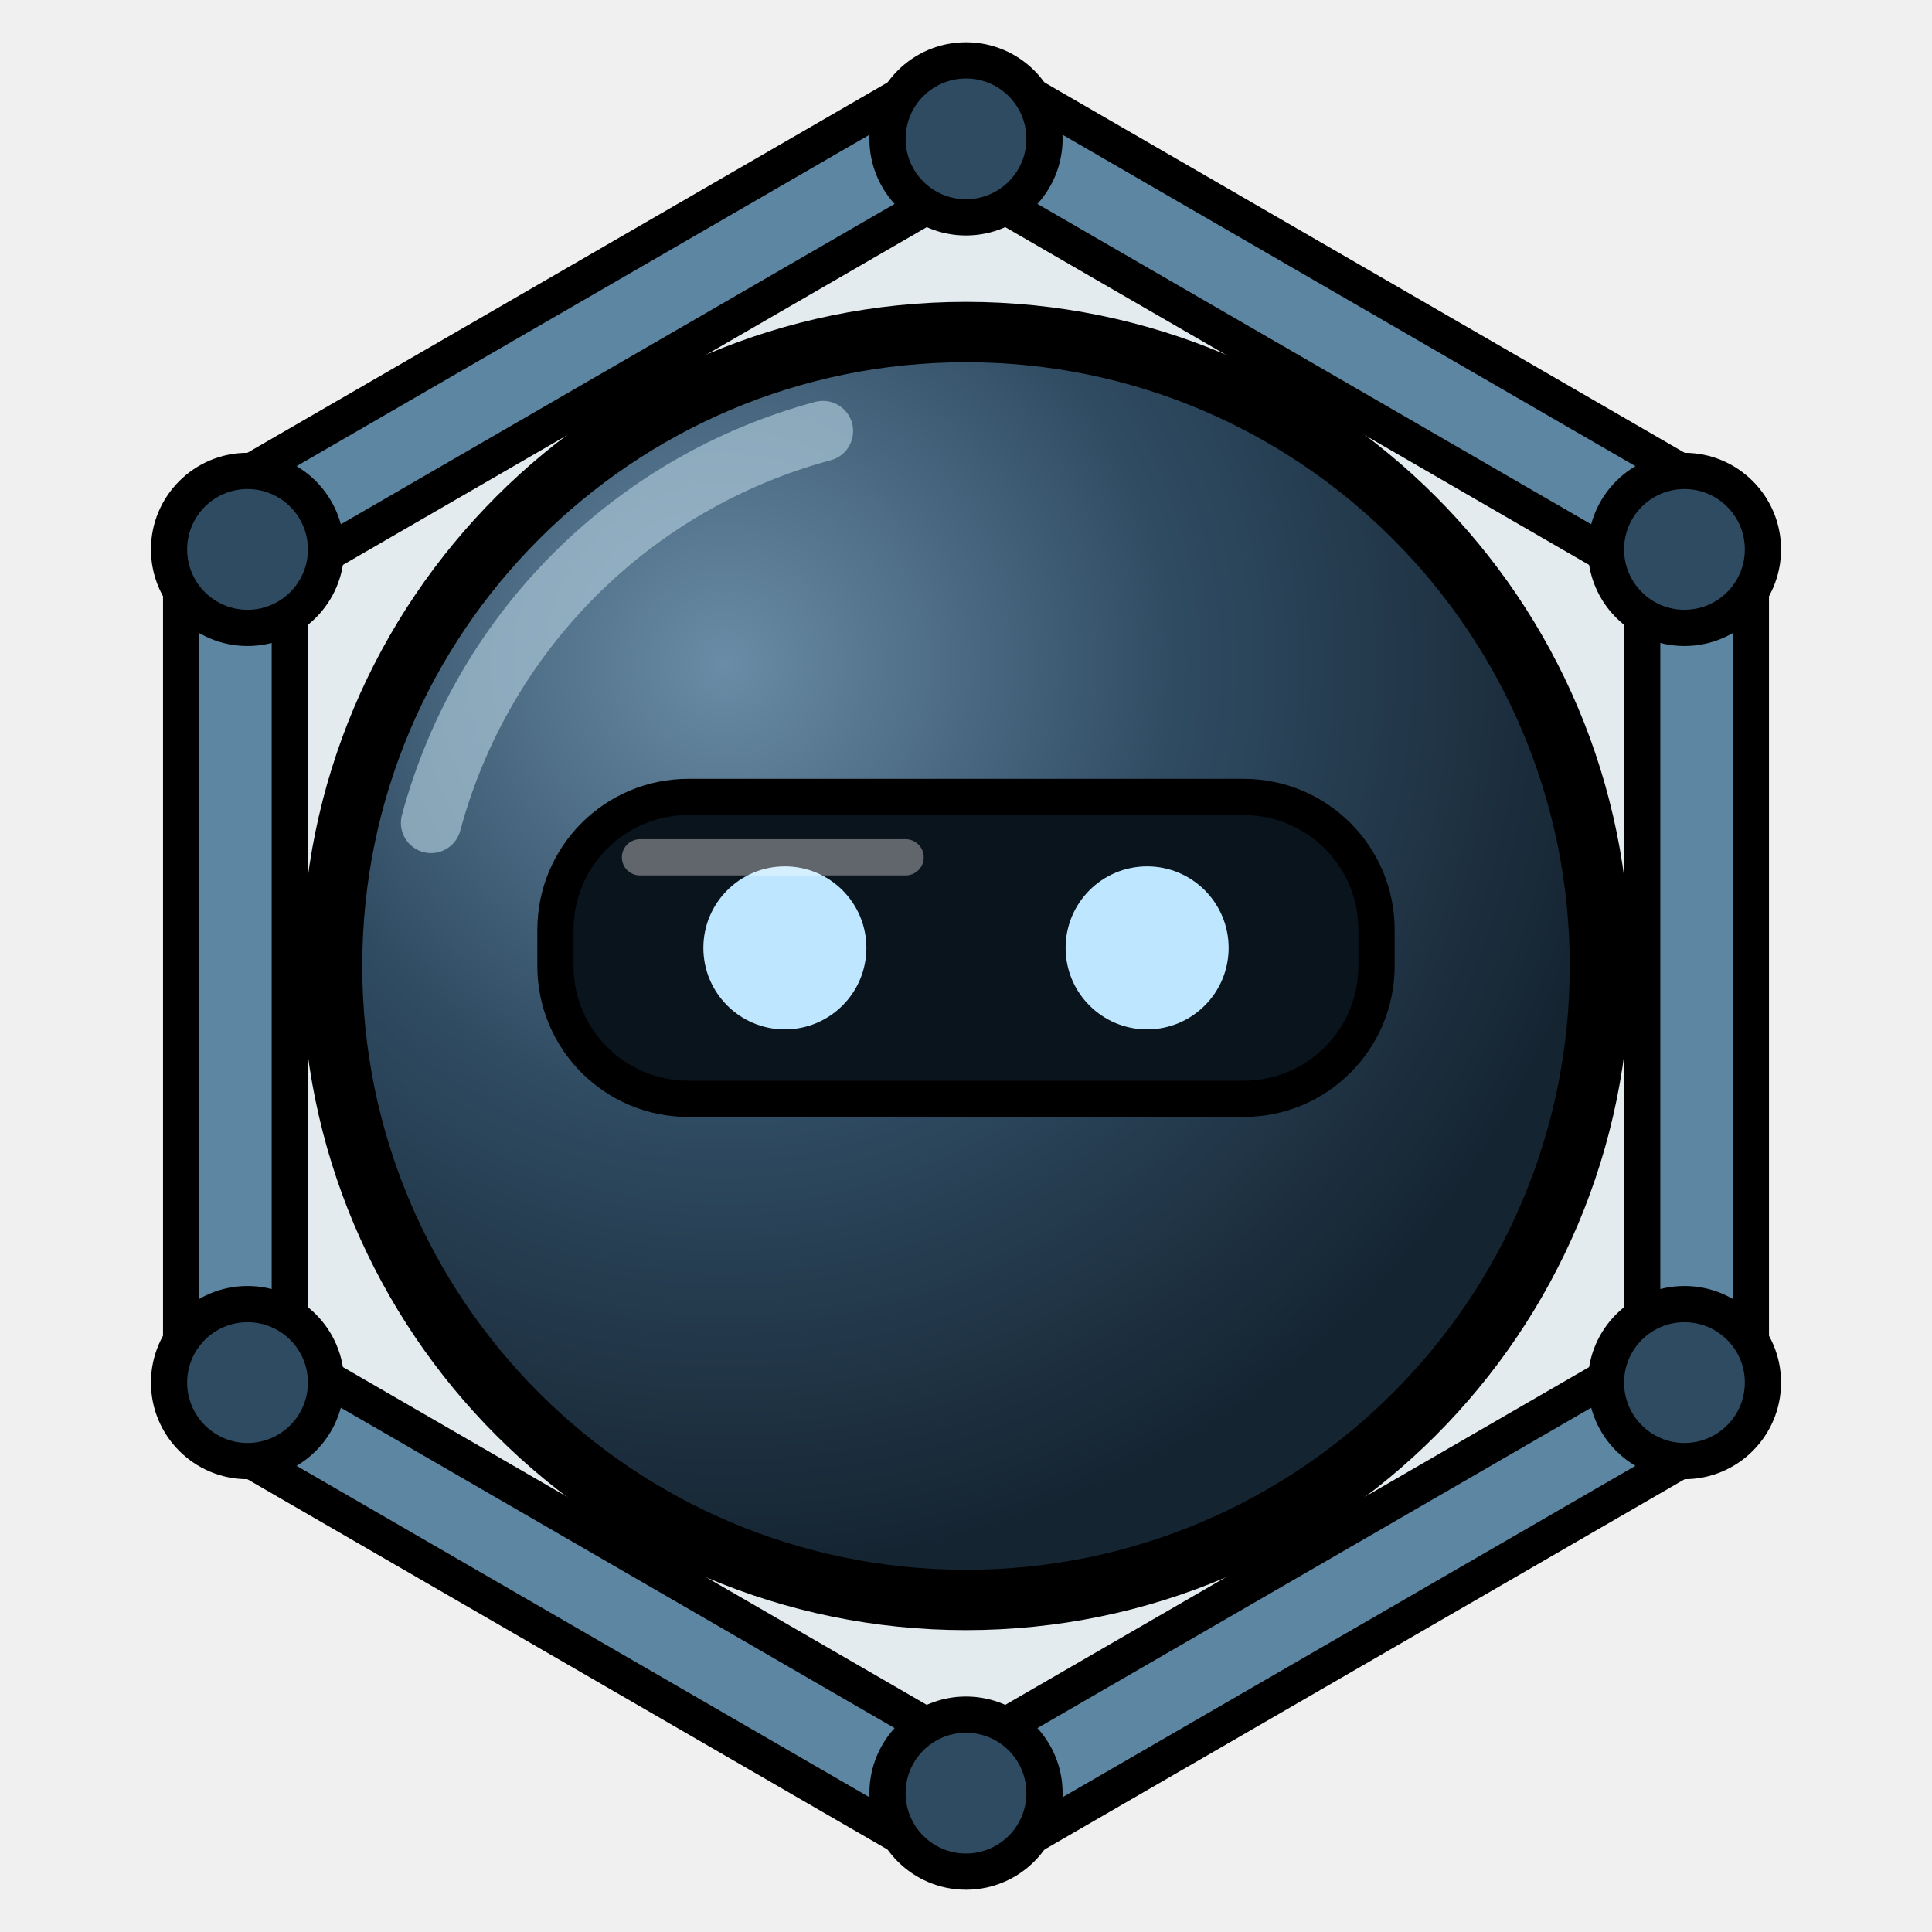
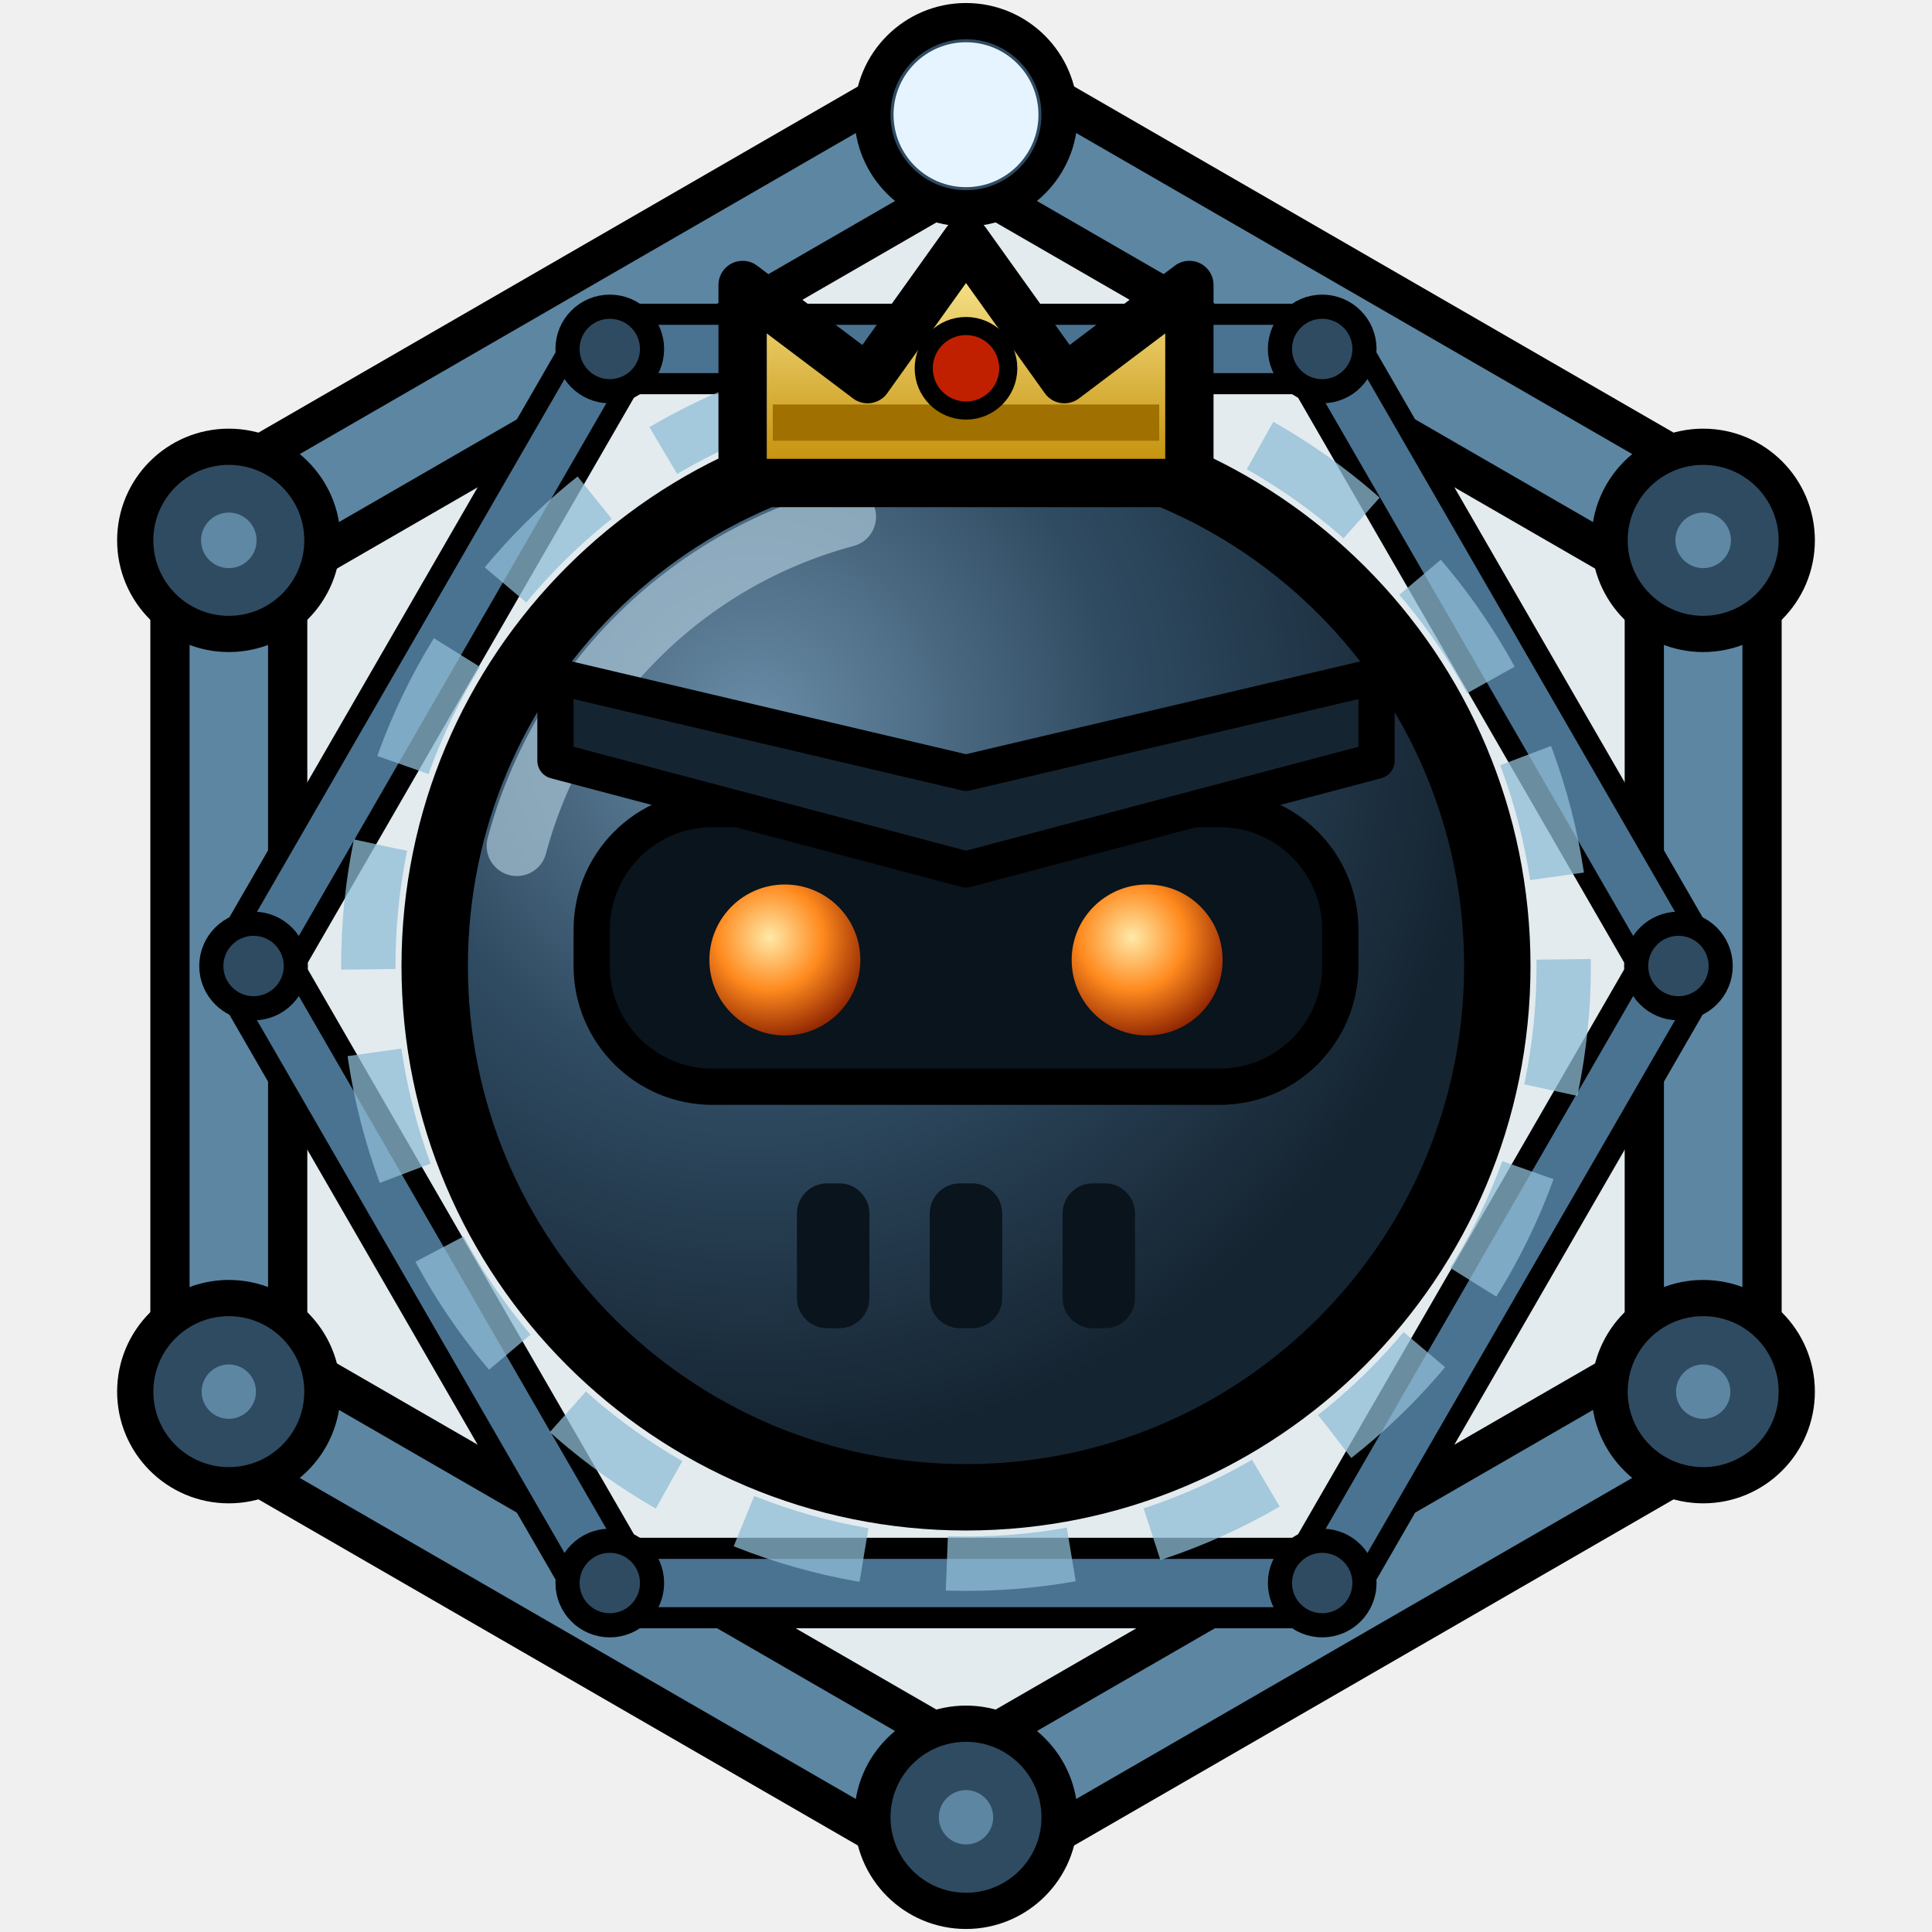
<svg xmlns="http://www.w3.org/2000/svg" viewBox="0 0 32 32">
  <defs>
-     <radialGradient id="shell" cx="12" cy="11" r="15" gradientUnits="userSpaceOnUse">
+     <linearGradient id="gold" x1="0" y1="0" x2="0" y2="1">
+       <stop offset="0" stop-color="#fff0a0" />
+       <stop offset="1" stop-color="#c08a00" />
+     </linearGradient>
+     <radialGradient id="goldr" cx="0.35" cy="0.35" r="0.8">
+       <stop offset="0" stop-color="#fff6c0" />
+       <stop offset="0.6" stop-color="#e0b030" />
+       <stop offset="1" stop-color="#8a6000" />
+     </radialGradient>
+     <radialGradient id="ember" cx="0.4" cy="0.35" r="0.7">
+       <stop offset="0" stop-color="#ffe9a8" />
+       <stop offset="0.5" stop-color="#ff8a1e" />
+       <stop offset="1" stop-color="#8a2000" />
+     </radialGradient>
+     <radialGradient id="shell" cx="12.5" cy="12" r="12" gradientUnits="userSpaceOnUse">
      <stop offset="0" stop-color="#6a8ca6" />
      <stop offset="0.5" stop-color="#2f4b62" />
      <stop offset="1" stop-color="#152431" />
    </radialGradient>
  </defs>
-   <polygon points="16,2 28.1,9 28.1,23 16,30 3.9,23 3.9,9" fill="#9fd0ea" fill-opacity="0.16" stroke="#000000" stroke-width="2.4" stroke-linejoin="round" />
-   <polygon points="16,2 28.1,9 28.1,23 16,30 3.9,23 3.9,9" fill="none" stroke="#5d86a3" stroke-width="1.2" stroke-linejoin="round" />
-   <g fill="#2f4b62" stroke="#000000" stroke-width="0.6">
-     <circle cx="16" cy="2.3" r="1.3" />
-     <circle cx="27.9" cy="9.1" r="1.3" />
-     <circle cx="27.9" cy="22.9" r="1.3" />
-     <circle cx="16" cy="29.7" r="1.3" />
-     <circle cx="4.1" cy="22.9" r="1.3" />
-     <circle cx="4.1" cy="9.1" r="1.3" />
+   <polygon points="16,1.9 28.21,8.95 28.21,23.05 16,30.1 3.79,23.05 3.79,8.95" fill="#9fd0ea" fill-opacity="0.16" stroke="#000000" stroke-width="2.6" stroke-linejoin="round" />
+   <polygon points="16,1.9 28.21,8.95 28.21,23.05 16,30.1 3.79,23.05 3.79,8.95" fill="none" stroke="#5d86a3" stroke-width="1.3" stroke-linejoin="round" />
+   <polygon points="21.9,5.78 27.8,16 21.9,26.22 10.1,26.22 4.2,16 10.1,5.78" fill="none" stroke="#000000" stroke-width="1.5" stroke-linejoin="round" />
+   <polygon points="21.9,5.78 27.8,16 21.9,26.22 10.1,26.22 4.2,16 10.1,5.78" fill="none" stroke="#4a7392" stroke-width="0.8" stroke-linejoin="round" />
+   <g fill="#2f4b62" stroke="#000000" stroke-width="0.4">
+     <circle cx="21.9" cy="5.78" r="0.7" />
+     <circle cx="27.8" cy="16" r="0.7" />
+     <circle cx="21.9" cy="26.22" r="0.7" />
+     <circle cx="10.1" cy="26.22" r="0.7" />
+     <circle cx="4.2" cy="16" r="0.7" />
+     <circle cx="10.1" cy="5.78" r="0.7" />
  </g>
-   <circle cx="16" cy="16" r="10.5" fill="url(#shell)" stroke="#000000" stroke-width="1" />
-   <path d="M7.14 13.63 A9.2 9.2 0 0 1 13.63 7.14" fill="none" stroke="#a9c4d6" stroke-width="1" stroke-linecap="round" opacity="0.7" />
-   <rect x="9.2" y="13.2" width="13.6" height="5" rx="2.2" fill="#0a141c" stroke="#000000" stroke-width="0.6" />
-   <circle cx="13" cy="15.7" r="1.35" fill="#bfe6ff" />
-   <circle cx="19" cy="15.7" r="1.35" fill="#bfe6ff" />
-   <line x1="10.6" y1="14.2" x2="15" y2="14.2" stroke="#ffffff" stroke-width="0.6" opacity="0.35" stroke-linecap="round" />
+   <circle cx="16" cy="16" r="9.9" fill="none" stroke="#8fbcd6" stroke-width="0.9" stroke-dasharray="2.07 1.38" stroke-dashoffset="0" opacity="0.75" />
+   <circle cx="16" cy="1.9" r="1.55" fill="#2f4b62" stroke="#000000" stroke-width="0.6" />
+   <circle cx="16" cy="1.9" r="1.2" fill="#e6f4ff" />
+   <circle cx="28.21" cy="8.95" r="1.55" fill="#2f4b62" stroke="#000000" stroke-width="0.6" />
+   <circle cx="28.21" cy="8.95" r="0.46" fill="#5f88a4" />
+   <circle cx="28.21" cy="23.05" r="1.55" fill="#2f4b62" stroke="#000000" stroke-width="0.6" />
+   <circle cx="28.21" cy="23.05" r="0.45" fill="#5d86a3" />
+   <circle cx="16" cy="30.1" r="1.55" fill="#2f4b62" stroke="#000000" stroke-width="0.6" />
+   <circle cx="16" cy="30.1" r="0.45" fill="#5d86a3" />
+   <circle cx="3.79" cy="23.05" r="1.55" fill="#2f4b62" stroke="#000000" stroke-width="0.6" />
+   <circle cx="3.79" cy="23.05" r="0.45" fill="#5d86a3" />
+   <circle cx="3.79" cy="8.95" r="1.55" fill="#2f4b62" stroke="#000000" stroke-width="0.6" />
+   <circle cx="3.79" cy="8.95" r="0.46" fill="#5f88a4" />
+   <circle cx="16" cy="16" r="8.8" fill="url(#shell)" stroke="#000000" stroke-width="1.1" />
+   <path d="M8.56 14.01 A7.7 7.7 0 0 1 14.01 8.56" fill="none" stroke="#a9c4d6" stroke-width="1" stroke-linecap="round" opacity="0.7" />
+   <g fill="#0a141c">
+     <rect x="13.2" y="19.6" width="1.2" height="2.4" rx="0.5" />
+     <rect x="15.4" y="19.6" width="1.2" height="2.4" rx="0.5" />
+     <rect x="17.6" y="19.6" width="1.2" height="2.4" rx="0.5" />
+   </g>
+   <rect x="9.8" y="13.4" width="12.4" height="4.6" rx="2" fill="#0a141c" stroke="#000000" stroke-width="0.6" />
+   <circle cx="13" cy="15.9" r="1.25" fill="url(#ember)" />
+   <circle cx="19" cy="15.9" r="1.25" fill="url(#ember)" />
+   <path d="M9.2 11.2 L16 12.8 L22.8 11.2 L22.8 12.6 L16 14.4 L9.2 12.6 Z" fill="#152431" stroke="#000000" stroke-width="0.6" stroke-linejoin="round" />
+   <path d="M12.3 8 V4.72 L14.37 6.28 L16 4 L17.63 6.28 L19.7 4.72 V8 Z" fill="url(#gold)" stroke="#000000" stroke-width="0.8" stroke-linejoin="round" />
+   <line x1="12.8" y1="7" x2="19.2" y2="7" stroke="#a07000" stroke-width="0.6" />
+   <circle cx="16" cy="6.1" r="0.7" fill="#c02000" stroke="#000000" stroke-width="0.3" />
</svg>
